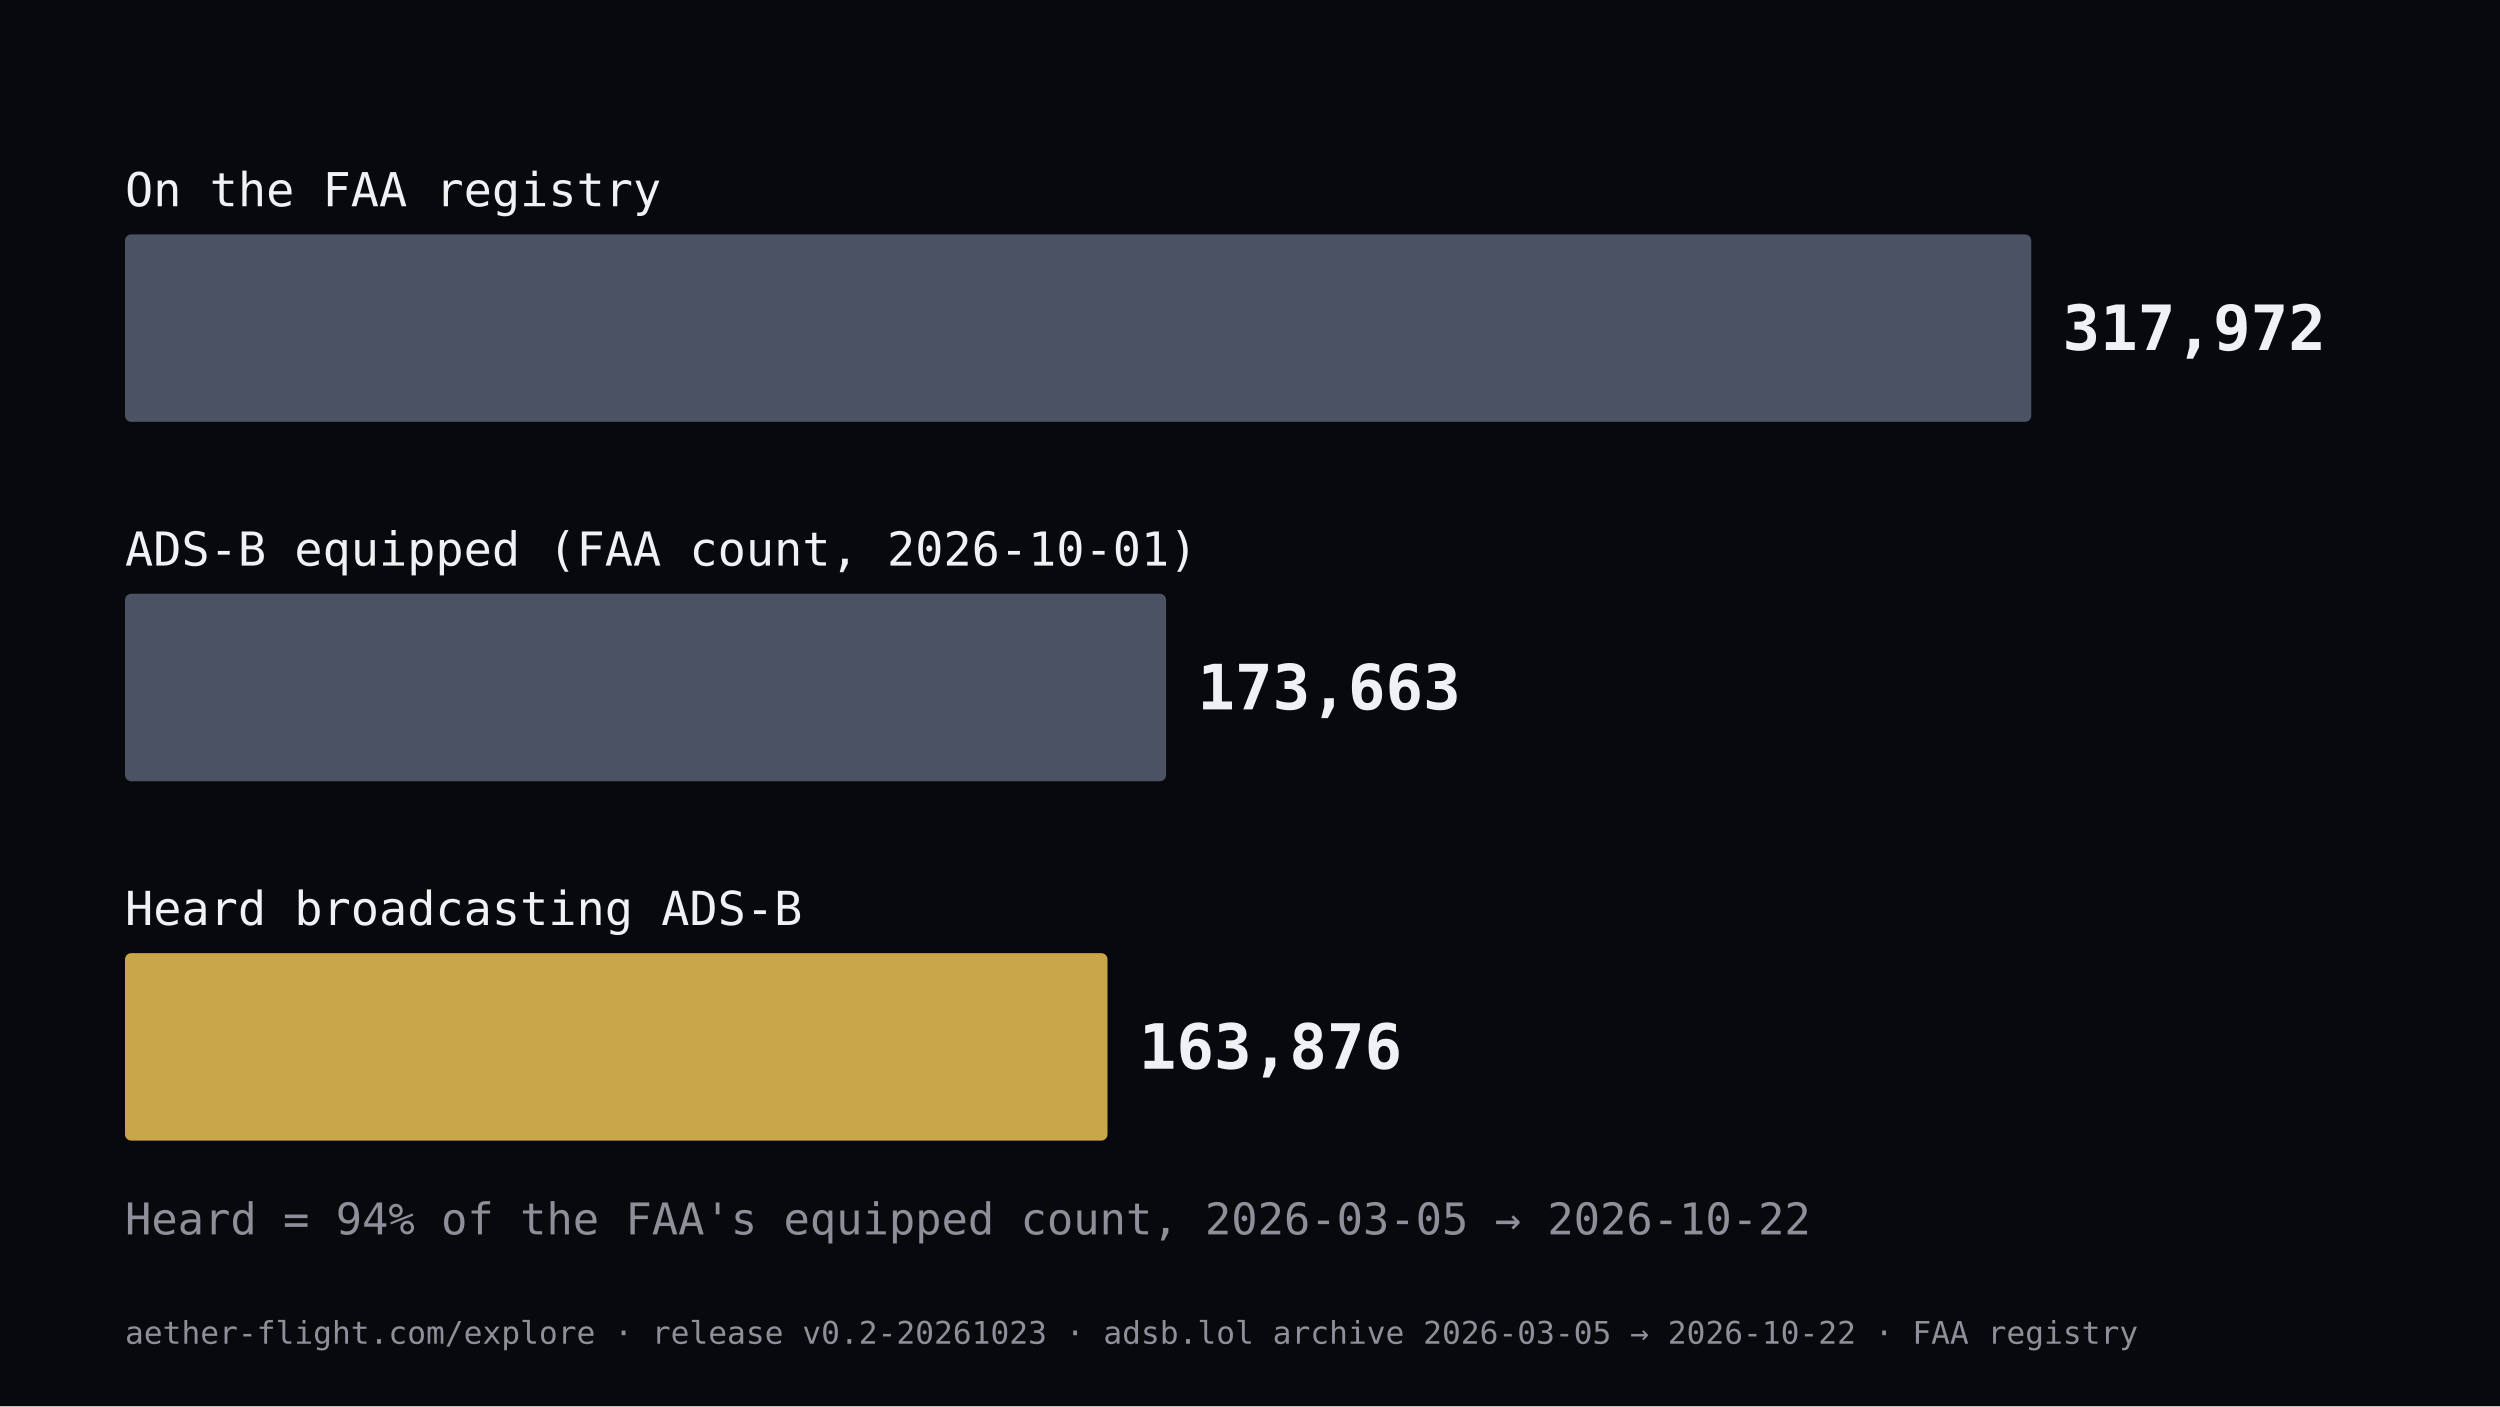
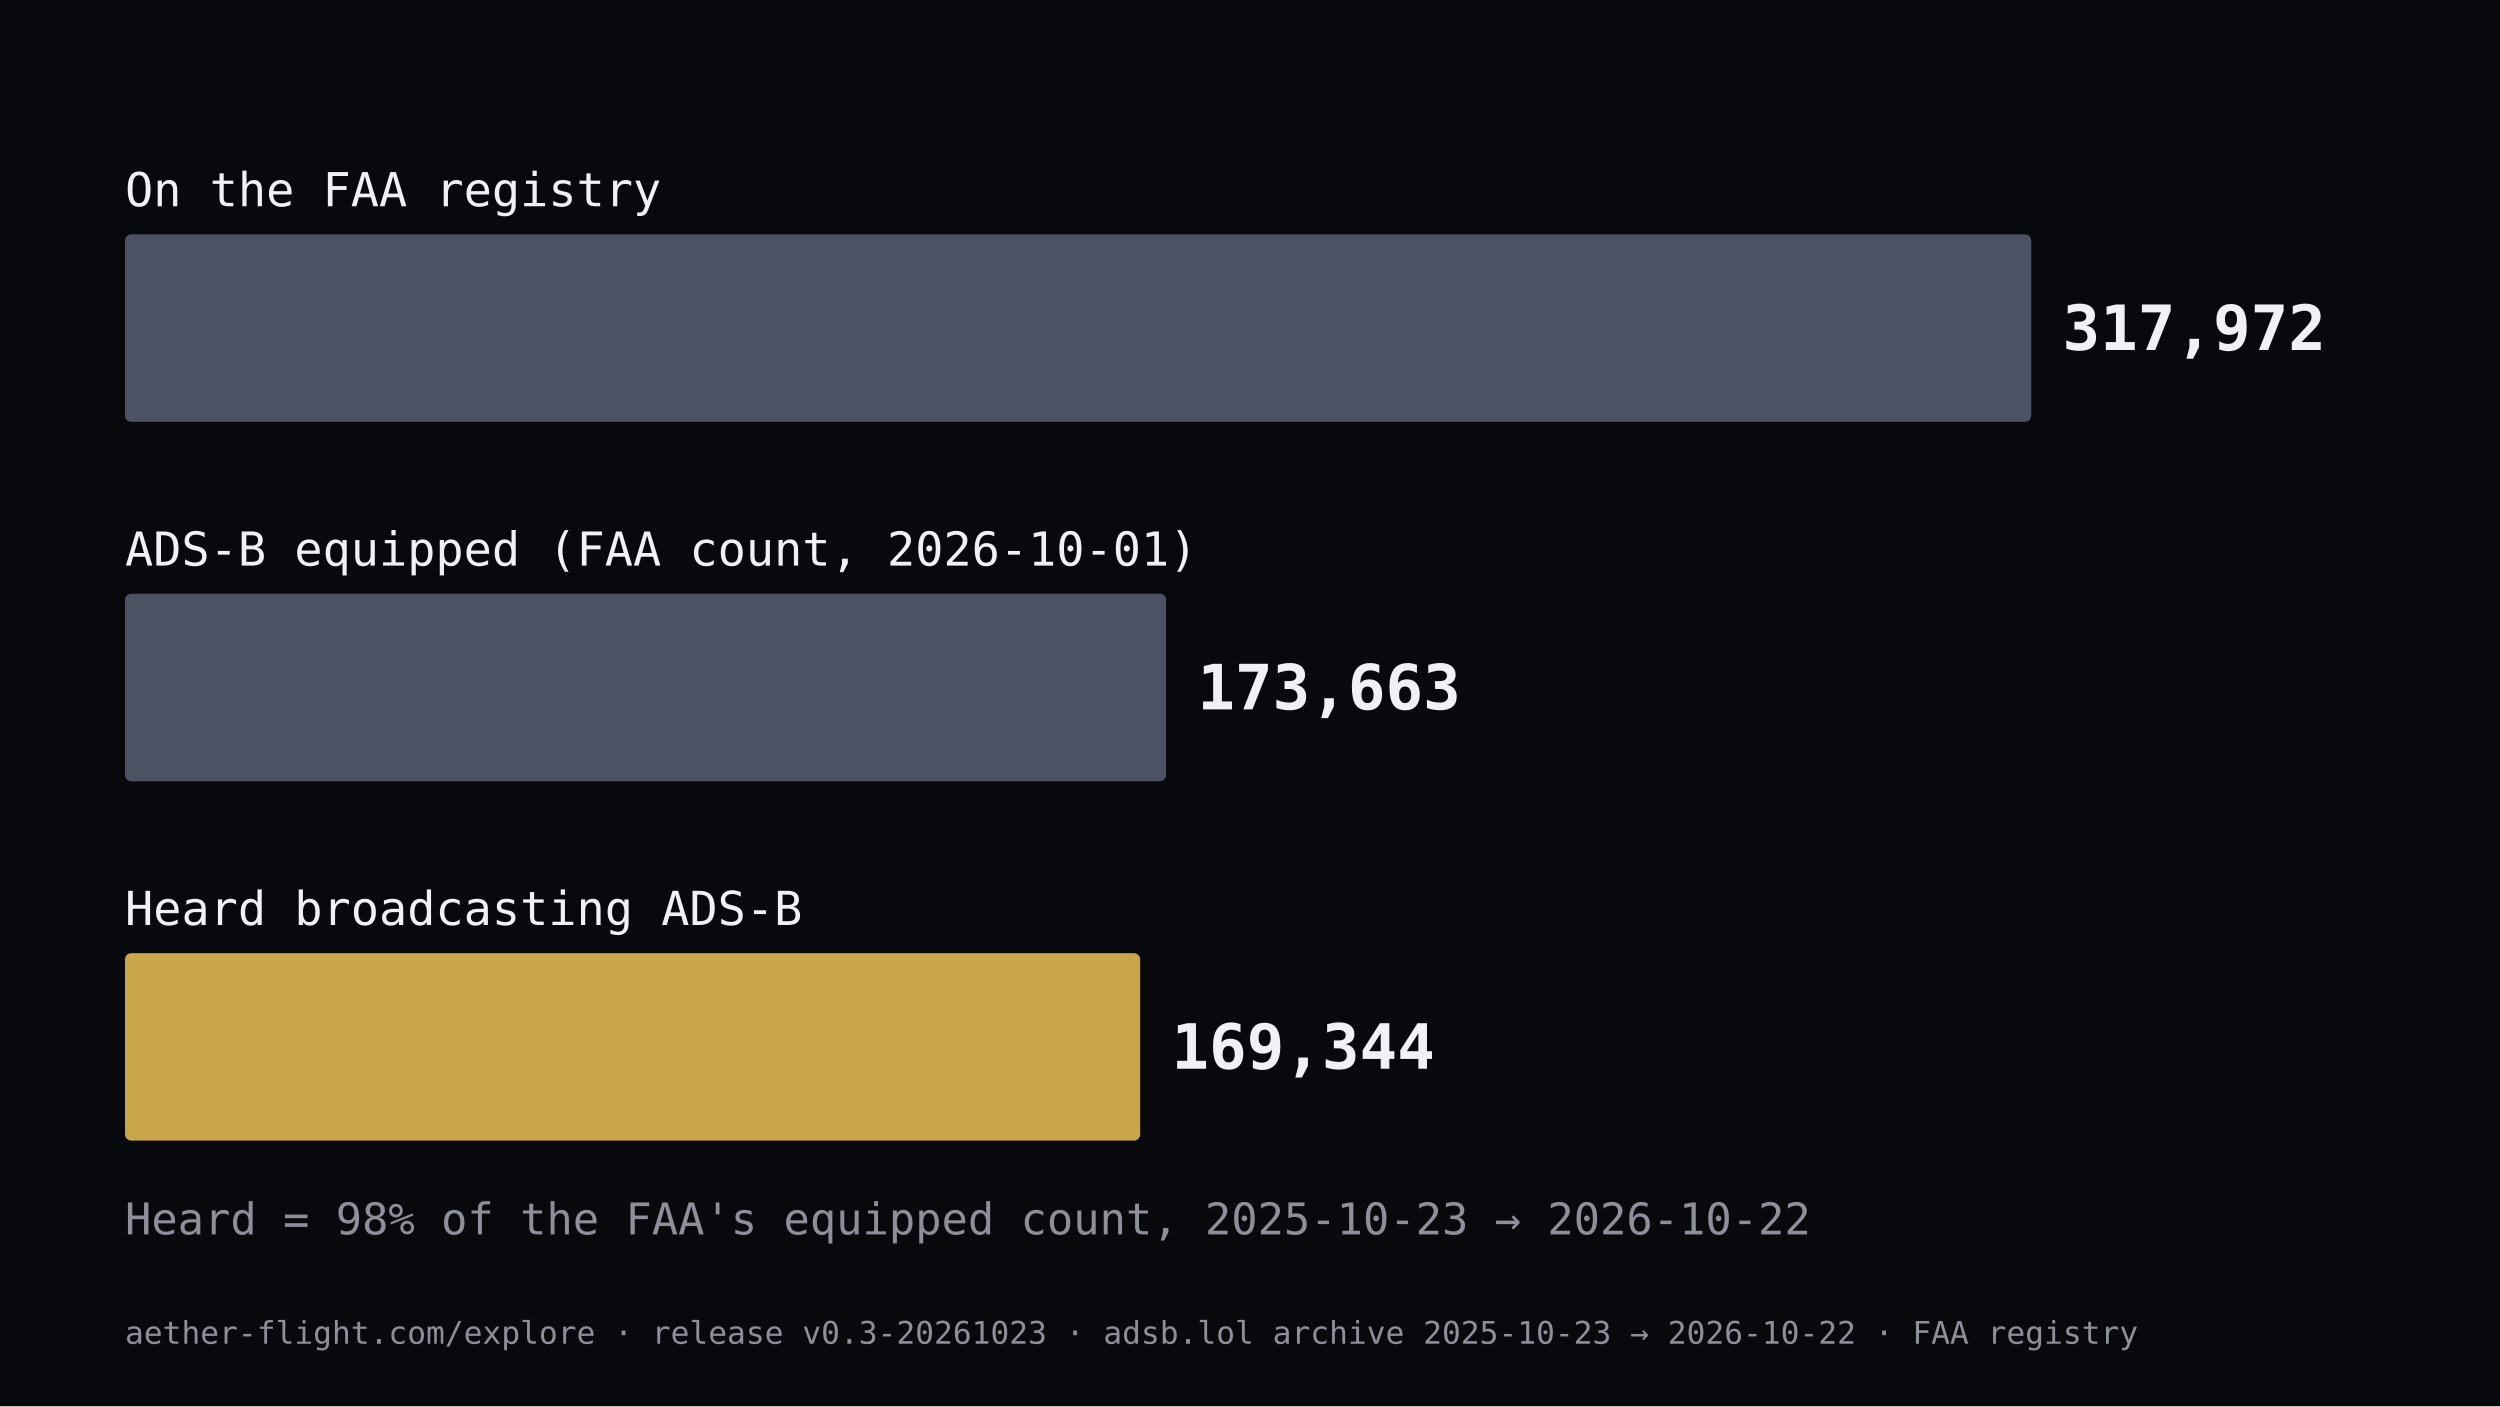
<svg xmlns="http://www.w3.org/2000/svg" viewBox="0 0 1600 900" width="1600" height="900" font-family="'Azeret Mono', Menlo, Consolas, monospace">
  <rect width="1600" height="900" fill="#08090c" />
  <text x="80.0" y="132.0" font-size="30" font-weight="400" fill="#f0f1f4" text-anchor="start">On the FAA registry</text>
  <rect x="80.0" y="150.0" width="1220.0" height="120.0" rx="4" fill="#4a5263" />
  <text x="1320.0" y="224.0" font-size="40" font-weight="600" fill="#f0f1f4" text-anchor="start">317,972</text>
  <text x="80.0" y="362.0" font-size="30" font-weight="400" fill="#f0f1f4" text-anchor="start">ADS-B equipped (FAA count, 2026-10-01)</text>
  <rect x="80.0" y="380.0" width="666.3" height="120.0" rx="4" fill="#4a5263" />
  <text x="766.3" y="454.0" font-size="40" font-weight="600" fill="#f0f1f4" text-anchor="start">173,663</text>
  <text x="80.0" y="592.0" font-size="30" font-weight="400" fill="#f0f1f4" text-anchor="start">Heard broadcasting ADS-B</text>
-   <rect x="80.0" y="610.0" width="628.8" height="120.0" rx="4" fill="#c9a64a" />
-   <text x="728.8" y="684.0" font-size="40" font-weight="600" fill="#f0f1f4" text-anchor="start">163,876</text>
-   <text x="80.0" y="790.0" font-size="28" font-weight="400" fill="#8d909a" text-anchor="start">Heard = 94% of the FAA's equipped count, 2026-03-05 → 2026-10-22</text>
-   <text x="80.0" y="860.0" font-size="20" font-weight="400" fill="#8d909a" text-anchor="start">aether-flight.com/explore · release v0.2-20261023 · adsb.lol archive 2026-03-05 → 2026-10-22 · FAA registry</text>
+   <rect x="80.0" y="610.0" width="649.7" height="120.0" rx="4" fill="#c9a64a" />
+   <text x="749.7" y="684.0" font-size="40" font-weight="600" fill="#f0f1f4" text-anchor="start">169,344</text>
+   <text x="80.0" y="790.0" font-size="28" font-weight="400" fill="#8d909a" text-anchor="start">Heard = 98% of the FAA's equipped count, 2025-10-23 → 2026-10-22</text>
+   <text x="80.0" y="860.0" font-size="20" font-weight="400" fill="#8d909a" text-anchor="start">aether-flight.com/explore · release v0.3-20261023 · adsb.lol archive 2025-10-23 → 2026-10-22 · FAA registry</text>
</svg>
